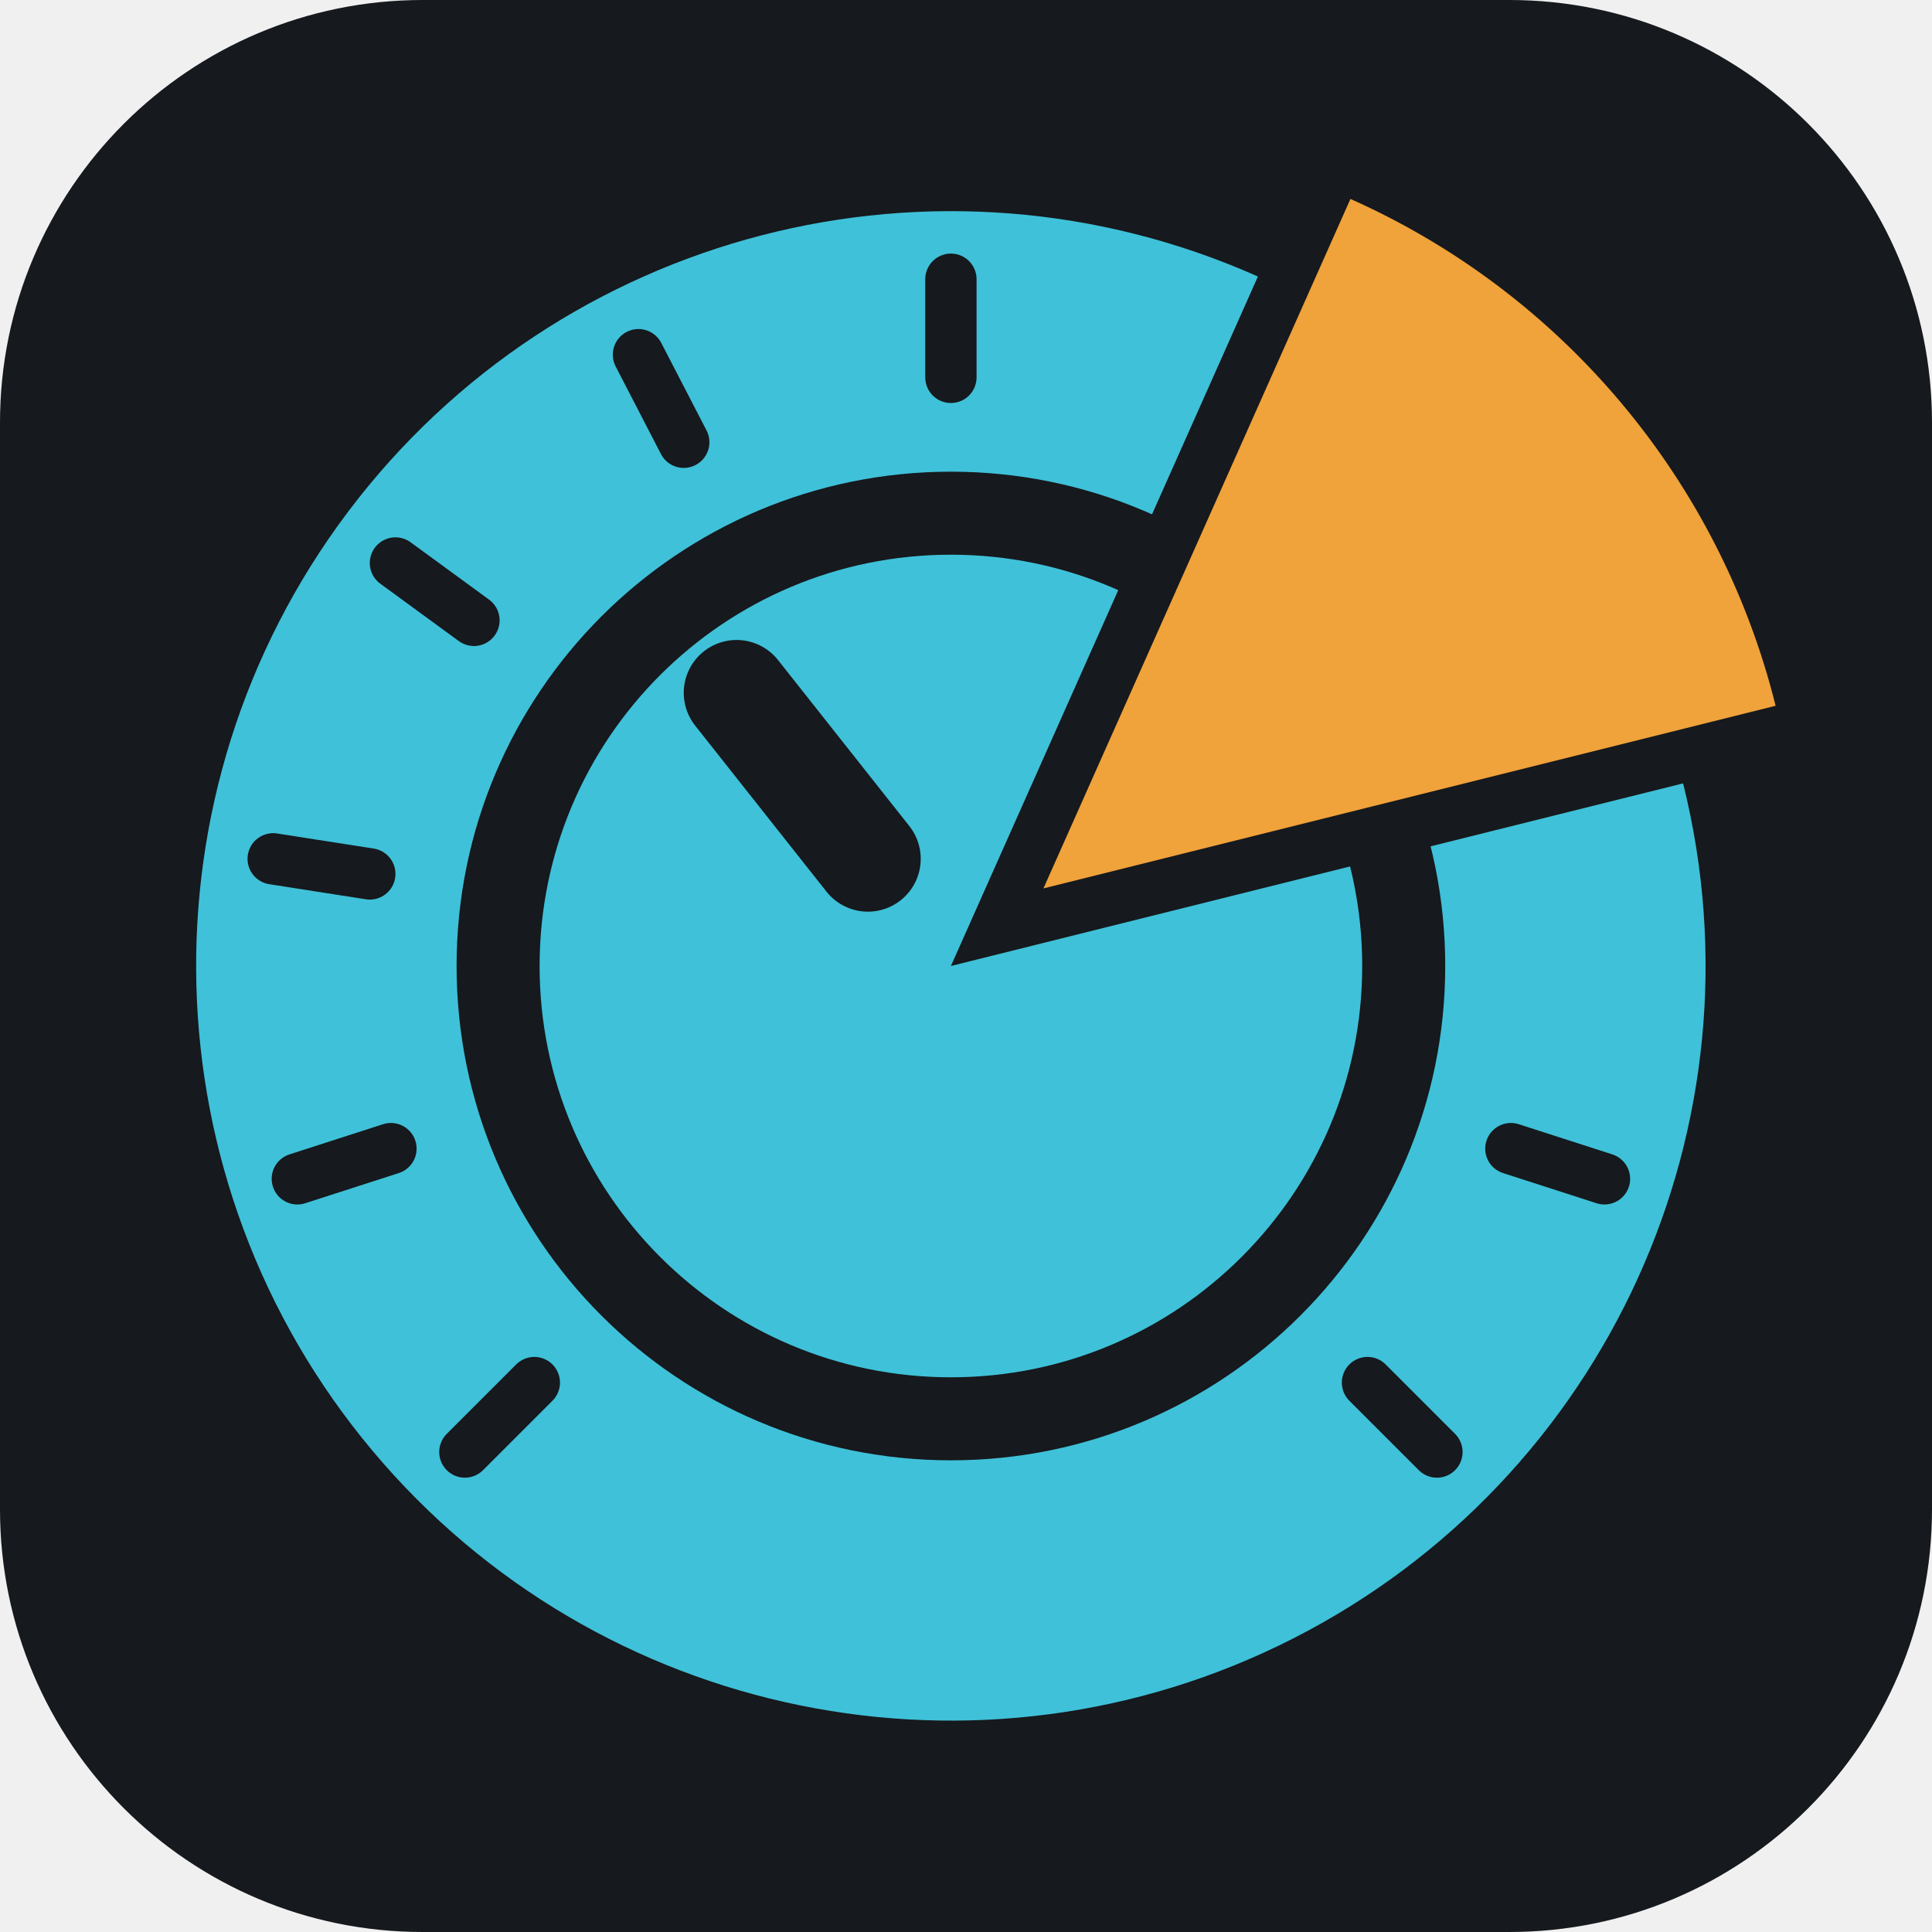
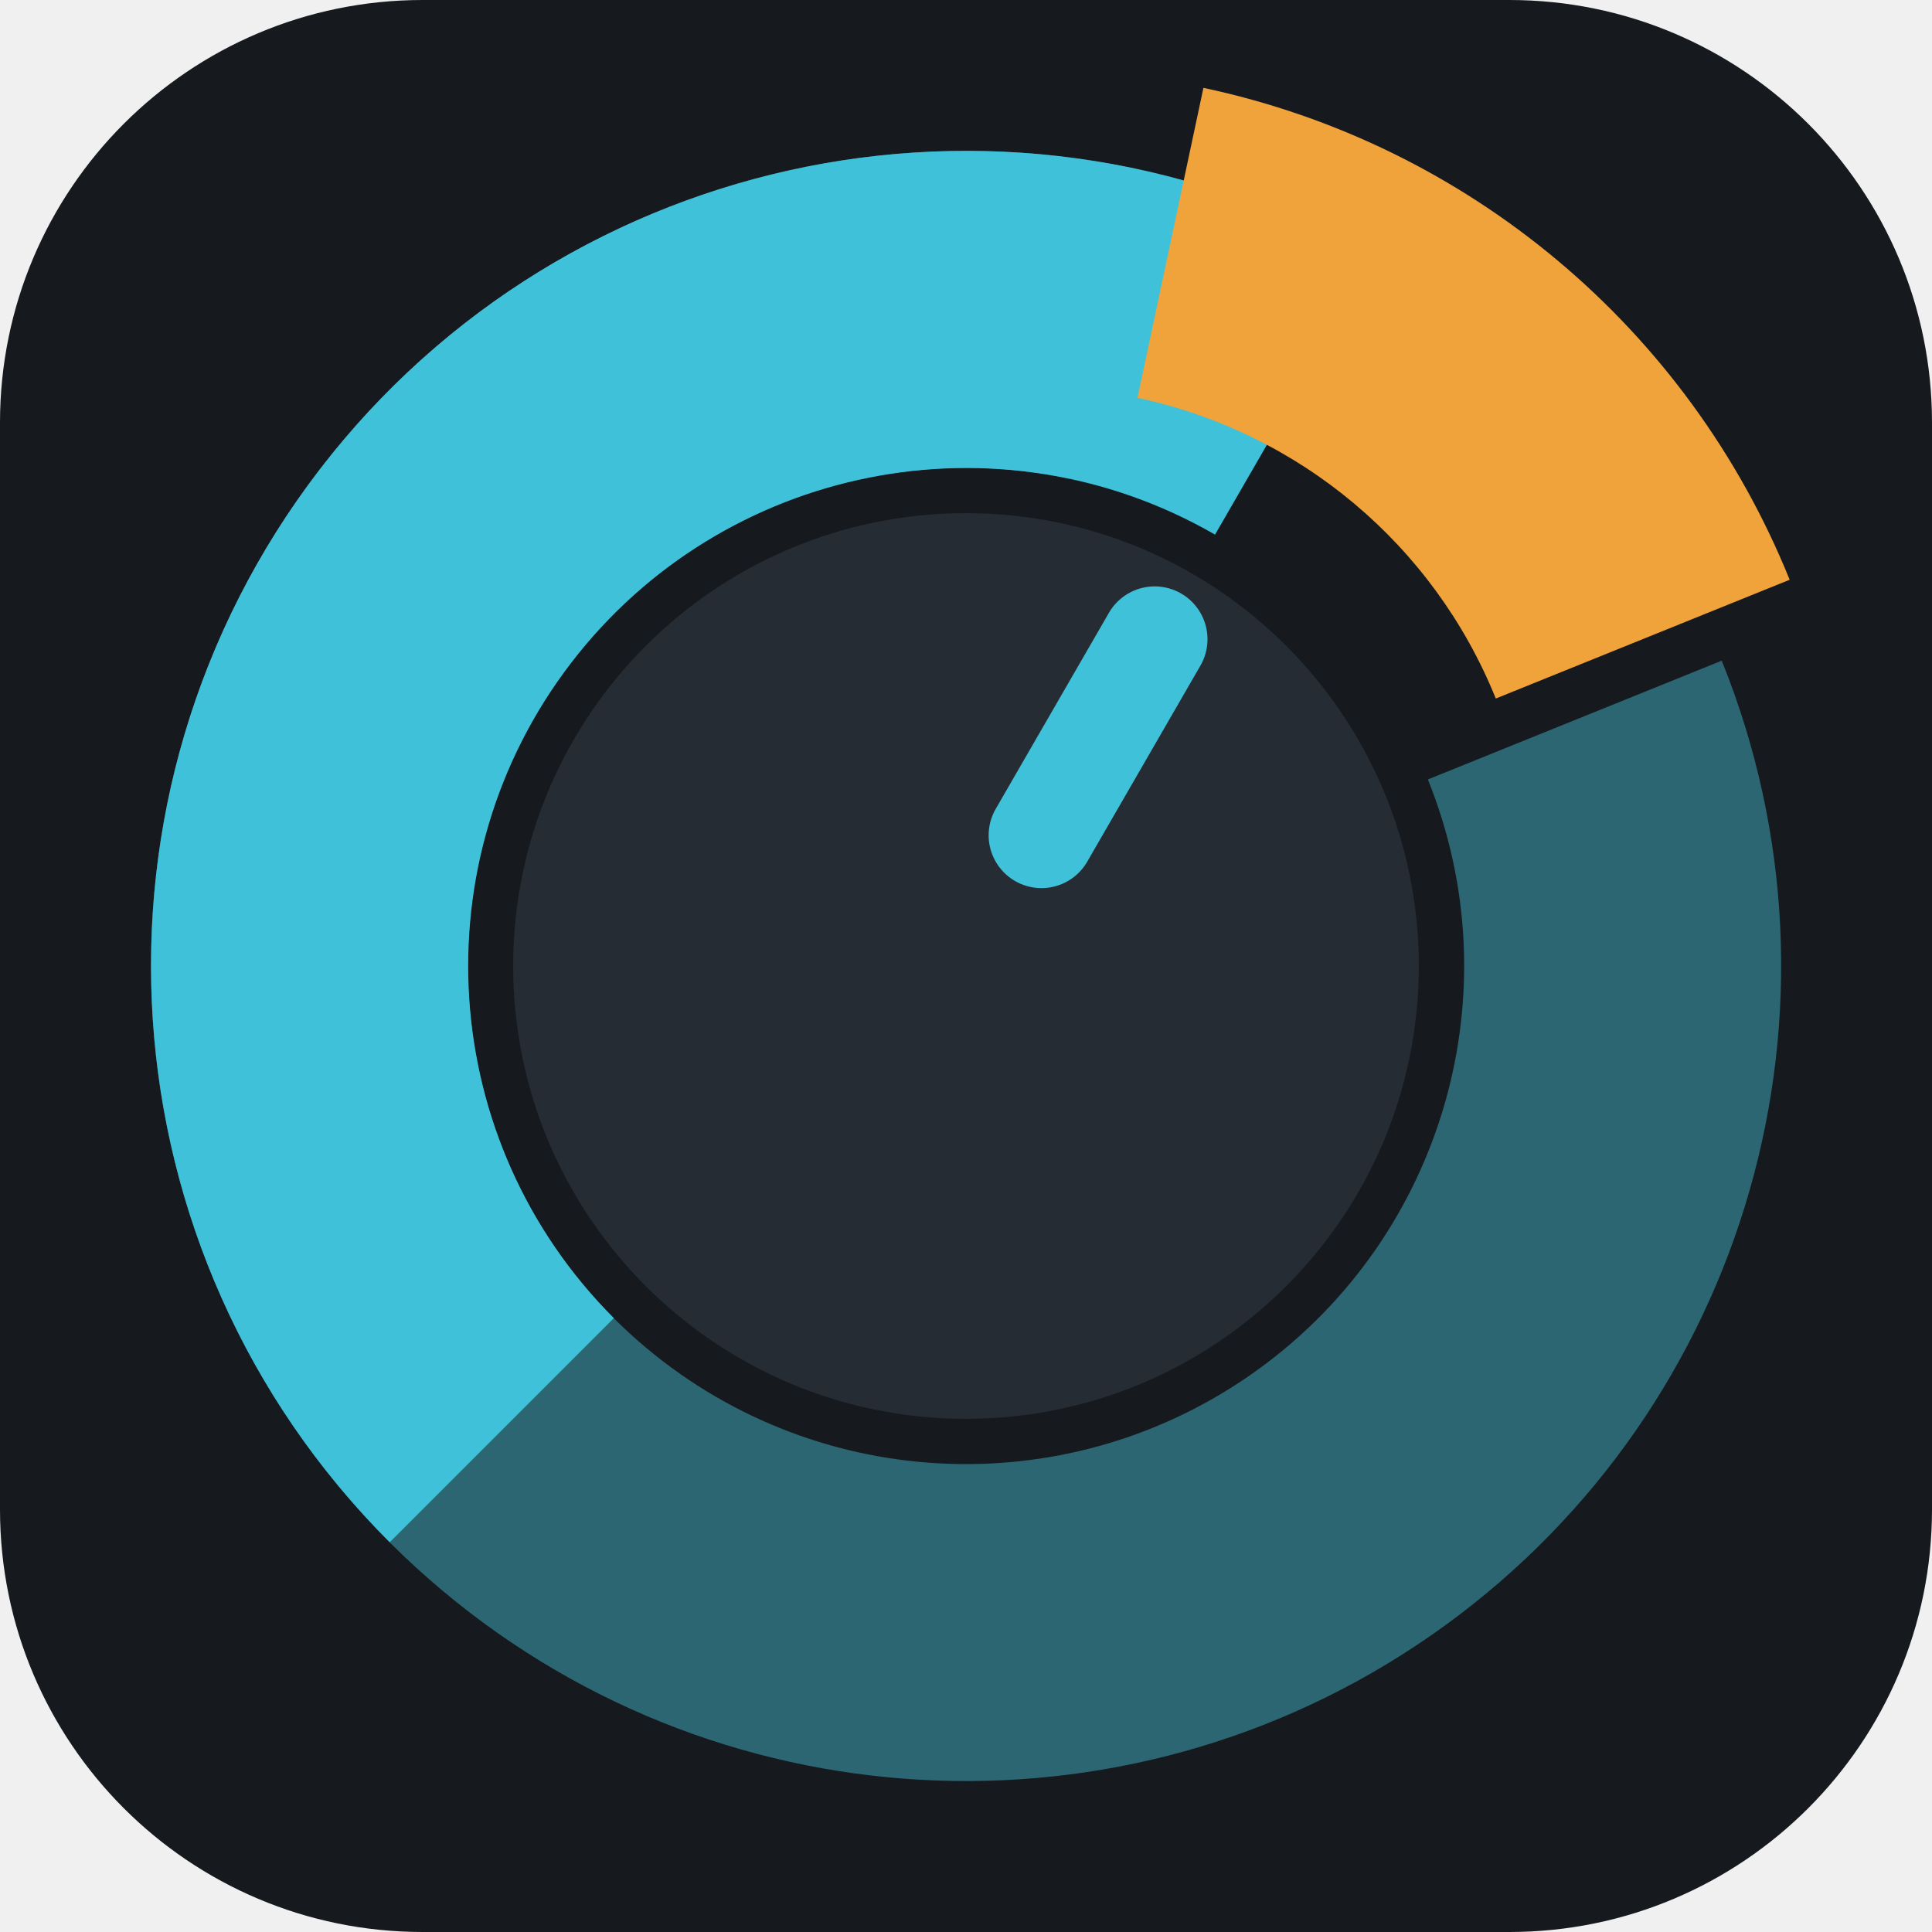
<svg xmlns="http://www.w3.org/2000/svg" viewBox="0 0 128 128" width="128" height="128">
  <rect width="128" height="128" rx="28" fill="#16191d" />
-   <g transform="translate(1 -2)">
-     <mask id="i" maskUnits="userSpaceOnUse" x="0" y="0" width="128" height="128">
-       <rect width="128" height="128" fill="#fff" />
-       <circle cx="62" cy="66" r="30" fill="none" stroke="#000" stroke-width="5.5" />
-       <line x1="56.5" y1="58.9" x2="47.8" y2="47.9" stroke="#000" stroke-width="7" stroke-linecap="round" />
-       <line x1="34.4" y1="93.6" x2="29.8" y2="98.2" stroke="#000" stroke-width="3.4" stroke-linecap="round" />
-       <line x1="24.9" y1="78.1" x2="18.7" y2="80.1" stroke="#000" stroke-width="3.4" stroke-linecap="round" />
-       <line x1="23.5" y1="59.9" x2="17.1" y2="58.9" stroke="#000" stroke-width="3.4" stroke-linecap="round" />
-       <line x1="30.4" y1="43.1" x2="25.2" y2="39.3" stroke="#000" stroke-width="3.4" stroke-linecap="round" />
-       <line x1="44.3" y1="31.3" x2="41.3" y2="25.5" stroke="#000" stroke-width="3.4" stroke-linecap="round" />
-       <line x1="62.0" y1="27.0" x2="62.0" y2="20.5" stroke="#000" stroke-width="3.4" stroke-linecap="round" />
-       <line x1="99.1" y1="78.1" x2="105.3" y2="80.1" stroke="#000" stroke-width="3.4" stroke-linecap="round" />
-       <line x1="89.6" y1="93.6" x2="94.2" y2="98.2" stroke="#000" stroke-width="3.4" stroke-linecap="round" />
-     </mask>
-     <path d="M62 66 L110.51 53.90 A50 50 0 1 1 82.34 20.32 Z" fill="#3fc1d9" mask="url(#i)" />
-     <path d="M62 66 L82.34 20.32 A50 50 0 0 1 110.51 53.90 Z" fill="#f0a23b" transform="translate(6.13 -5.14)" />
+   <g transform="translate(0 0)">
+     <path d="M114.07 43.77 A54 54 0 1 1 75.23 11.18 L70.86 31.72 A33 33 0 1 0 94.60 51.64 Z" fill="#2b6672" />
+     <path d="M25.82 102.18 A54 54 0 0 1 91.00 17.23 L80.50 35.42 A33 33 0 0 0 40.67 87.33 Z" fill="#3fc1d9" />
+     <path d="M75.23 11.18 A54 54 0 0 1 114.07 43.77 L94.60 51.64 A33 33 0 0 0 70.86 31.72 Z" fill="#f0a23b" transform="translate(4.50 -5.36)" />
+     <circle cx="64" cy="64" r="30" fill="#262c33" />
+     <line x1="69.00" y1="55.34" x2="76.50" y2="42.35" stroke="#3fc1d9" stroke-width="7" stroke-linecap="round" />
  </g>
</svg>
